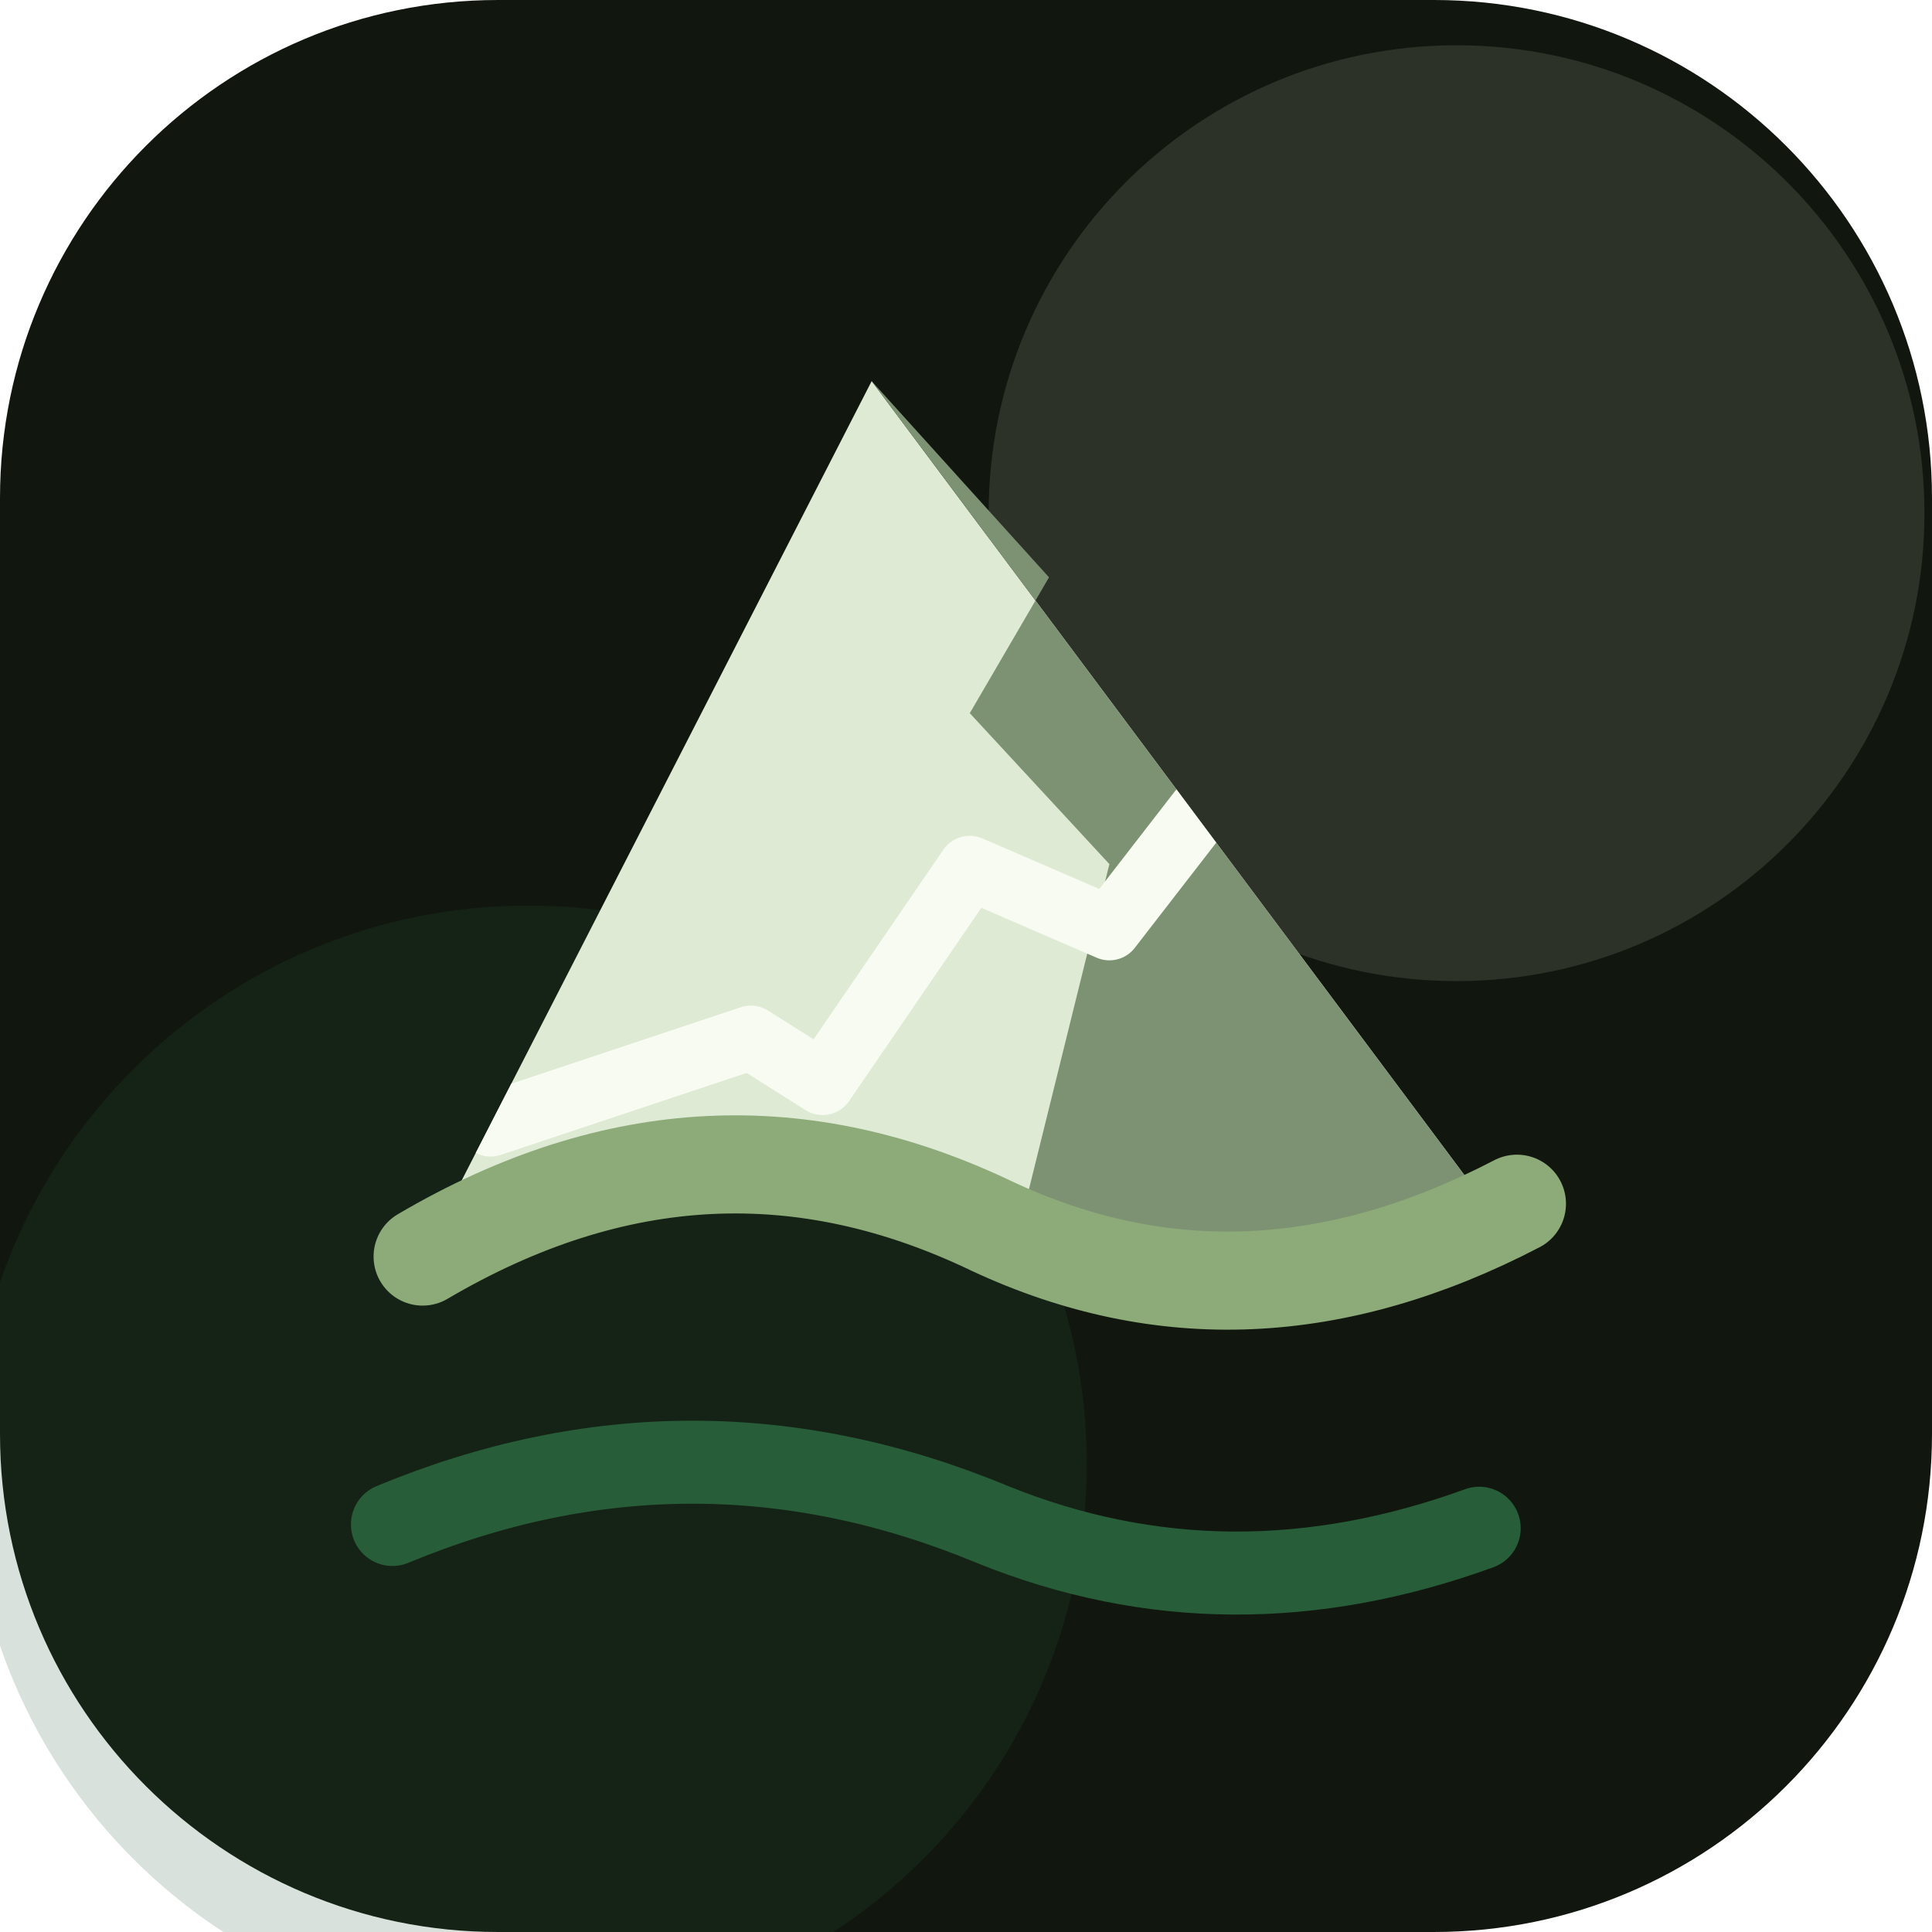
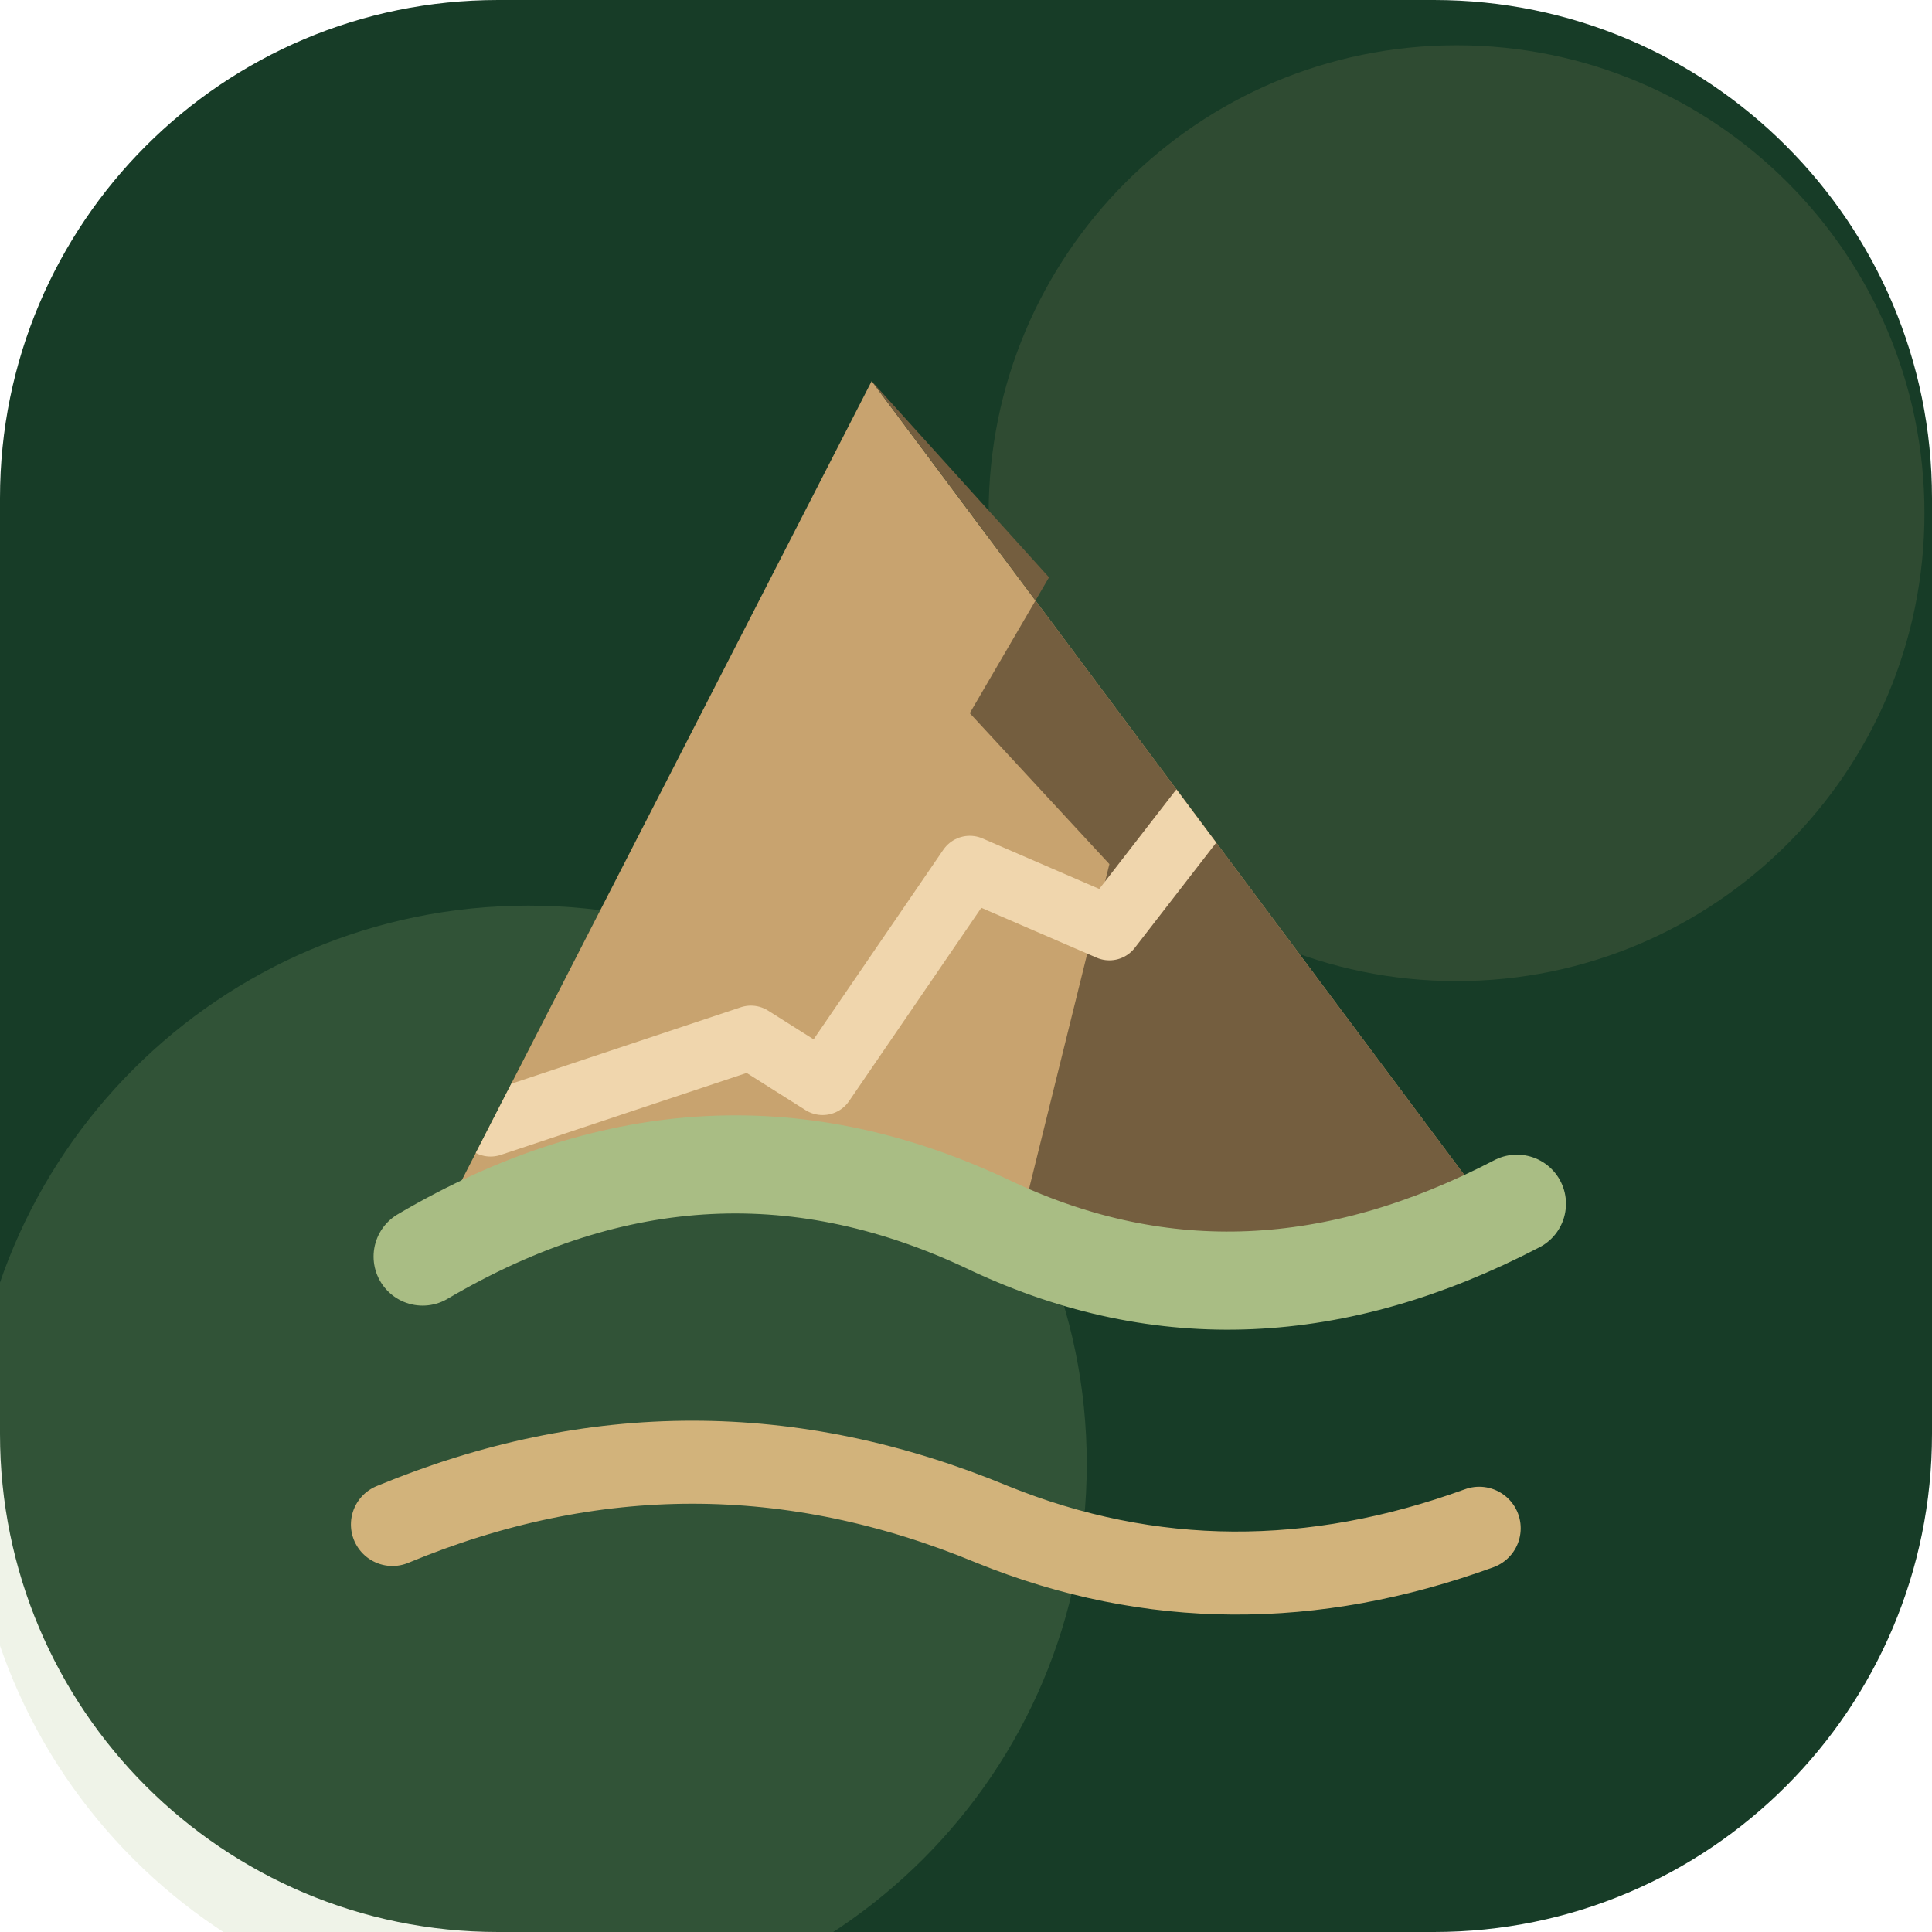
<svg xmlns="http://www.w3.org/2000/svg" width="512" height="512" viewBox="0 0 512 512" fill="none" role="img" aria-label="Gibraltar app icon">
-   <rect width="512" height="512" rx="132" fill="#11170F" />
-   <circle cx="386" cy="136" r="124" fill="#DFEAD5" fill-opacity="0.13" />
-   <circle cx="140" cy="388" r="148" fill="#275D38" fill-opacity="0.18" />
-   <path d="M112 333L231 101L393 318C348 341 304 342 260 320C213 297 164 302 112 333Z" fill="#DFEAD5" />
-   <path d="M231 101L393 318C352 339 311 342 270 326L294 229L257 189L278 153L231 101Z" fill="#7D9273" />
-   <path d="M130 298L199 275L218 287L257 230L294 246L318 215" stroke="#F7FBF1" stroke-width="17" stroke-linecap="round" stroke-linejoin="round" clip-path="url(#mountainClip)" />
-   <path d="M112 333C163 303 213 301 263 325C308 346 354 344 402 319" stroke="#8DAA79" stroke-width="26" stroke-linecap="round" />
-   <path d="M104 404C157 382 210 382 263 404C305 421 348 421 392 405" stroke="#275D38" stroke-width="22" stroke-linecap="round" />
+   <rect width="512" height="512" rx="132" fill="#173C27" />
+   <circle cx="386" cy="136" r="124" fill="#D2B37B" fill-opacity="0.13" />
+   <circle cx="140" cy="388" r="148" fill="#A9BD84" fill-opacity="0.18" />
+   <path d="M112 333L231 101L393 318C348 341 304 342 260 320C213 297 164 302 112 333Z" fill="#C8A36F" />
+   <path d="M231 101L393 318C352 339 311 342 270 326L294 229L257 189L278 153L231 101Z" fill="#745E3F" />
+   <path d="M130 298L199 275L218 287L257 230L294 246L318 215" stroke="#F0D6AD" stroke-width="17" stroke-linecap="round" stroke-linejoin="round" clip-path="url(#mountainClip)" />
+   <path d="M112 333C163 303 213 301 263 325C308 346 354 344 402 319" stroke="#A9BD84" stroke-width="26" stroke-linecap="round" />
+   <path d="M104 404C157 382 210 382 263 404C305 421 348 421 392 405" stroke="#D2B37B" stroke-width="22" stroke-linecap="round" />
  <defs>
    <clipPath id="mountainClip">
      <path d="M112 333L231 101L393 318C348 341 304 342 260 320C213 297 164 302 112 333Z" />
    </clipPath>
  </defs>
</svg>
